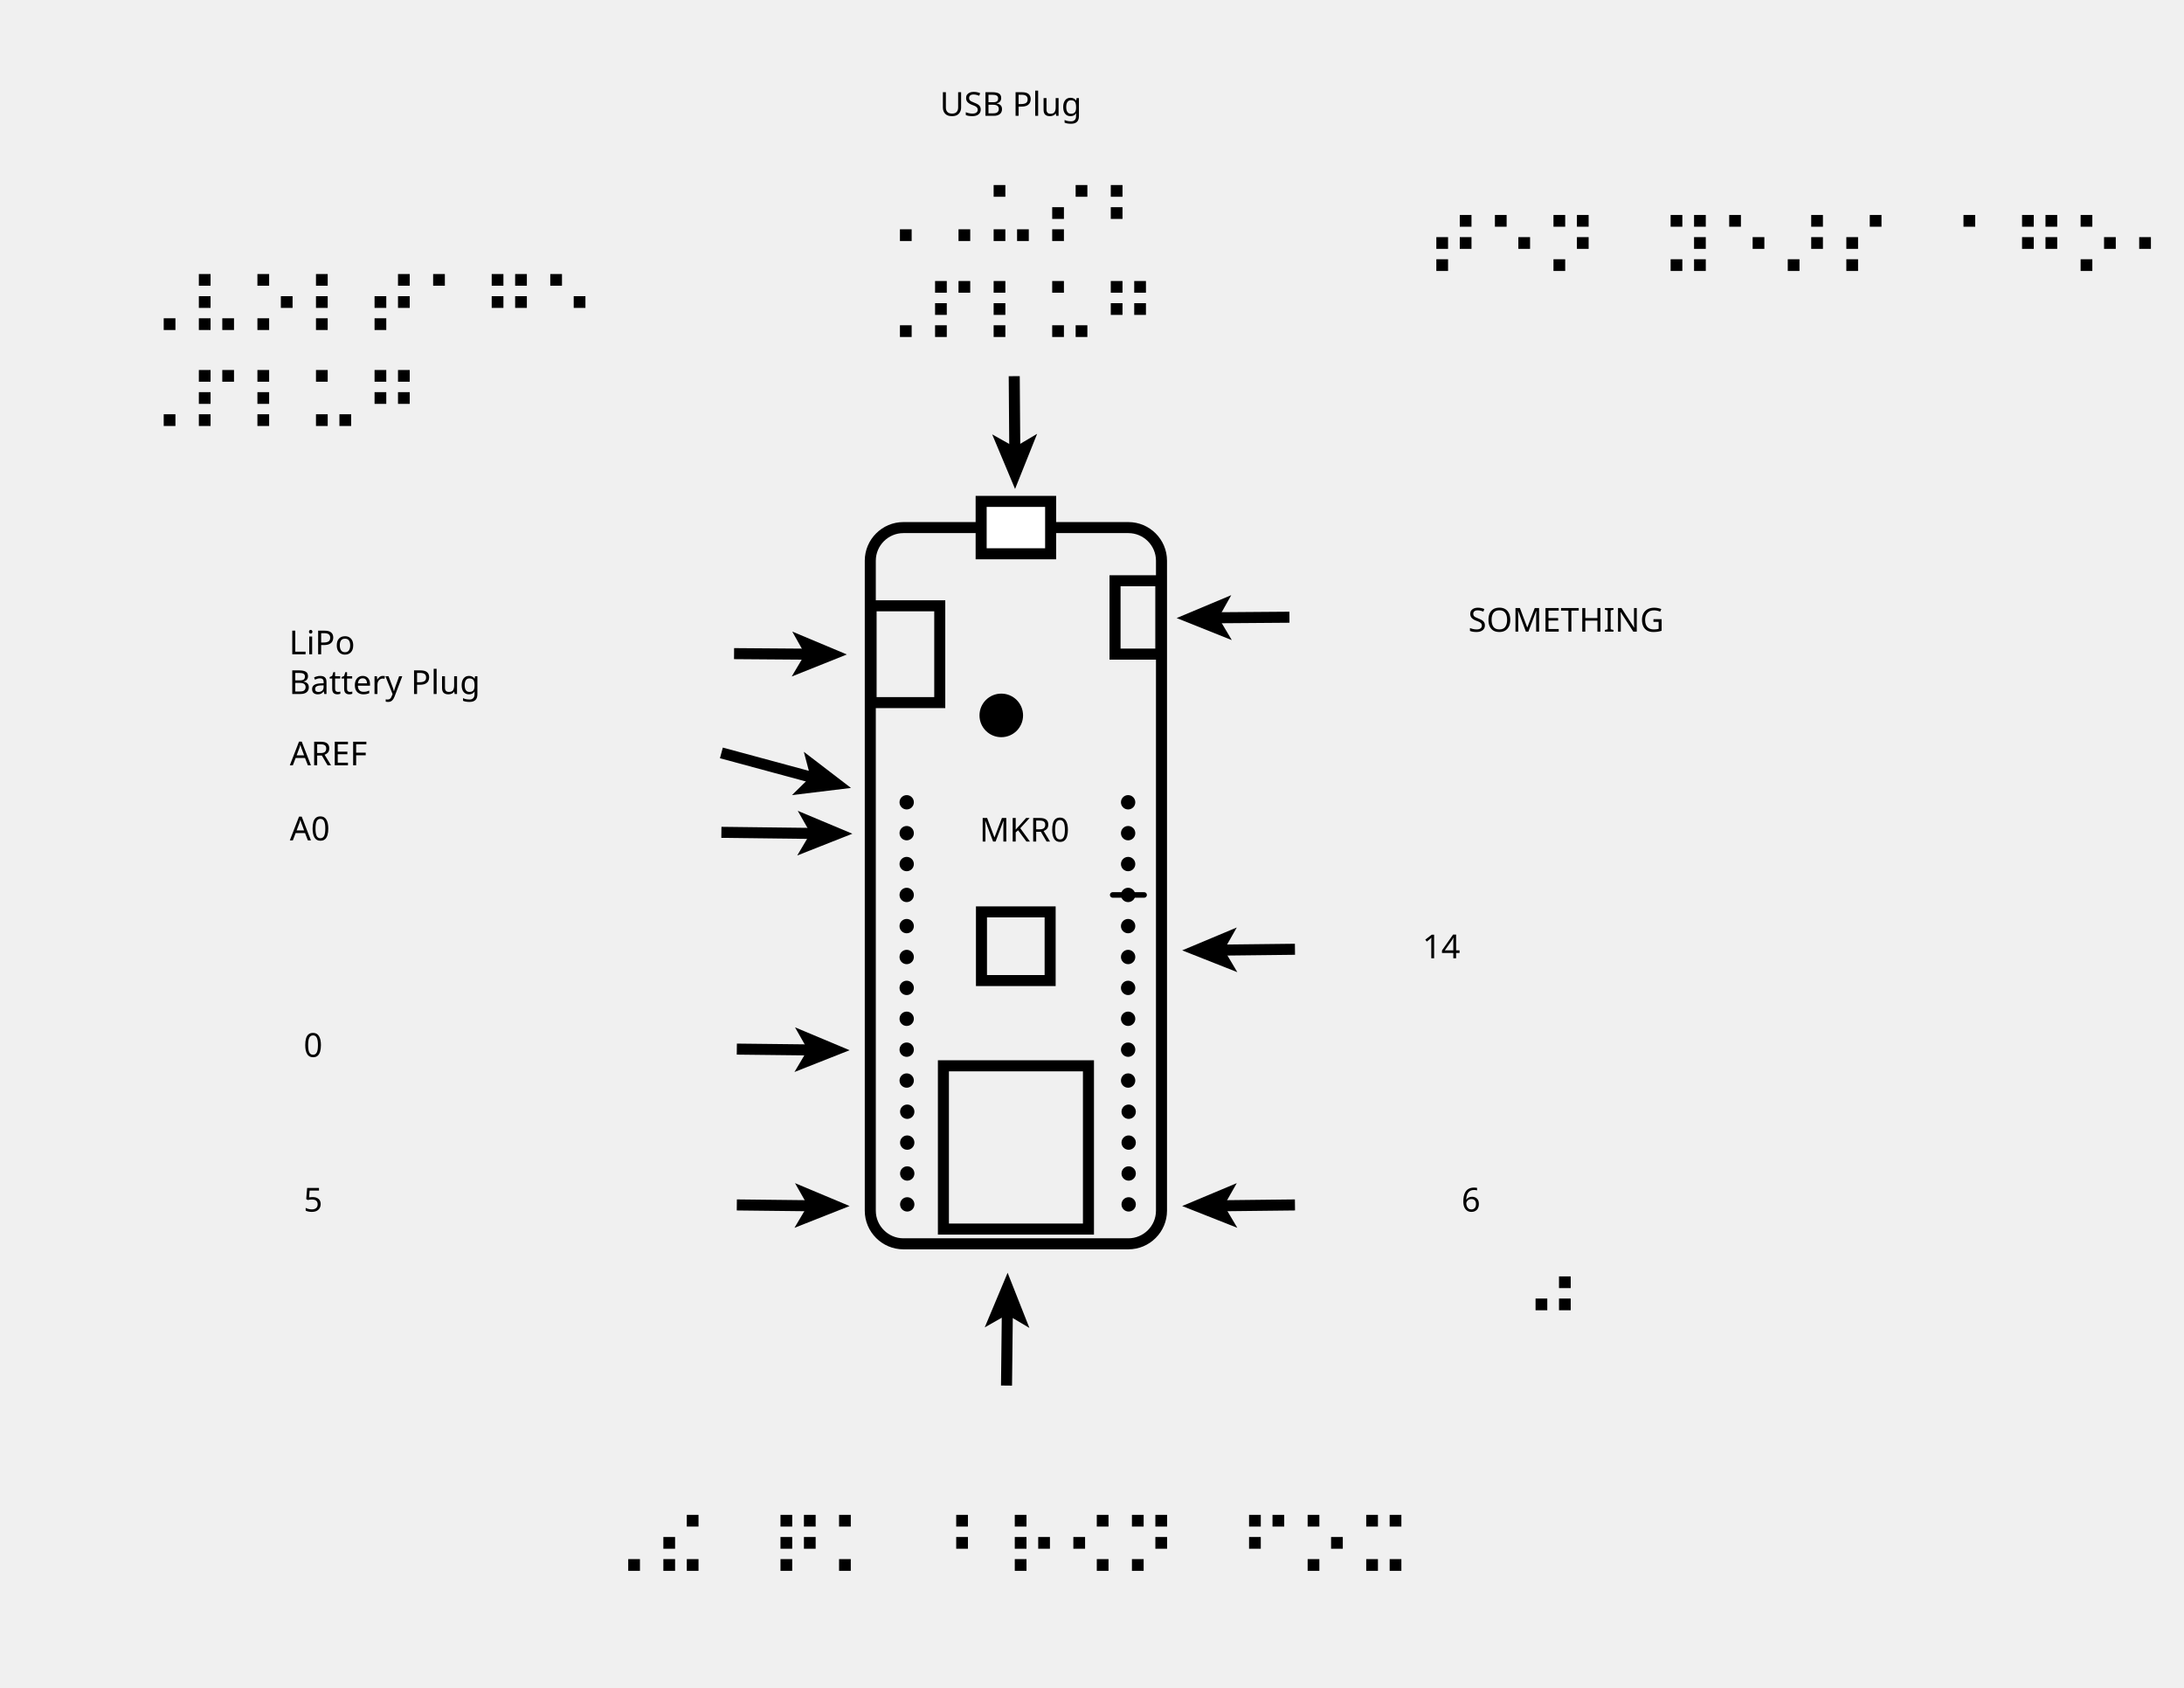
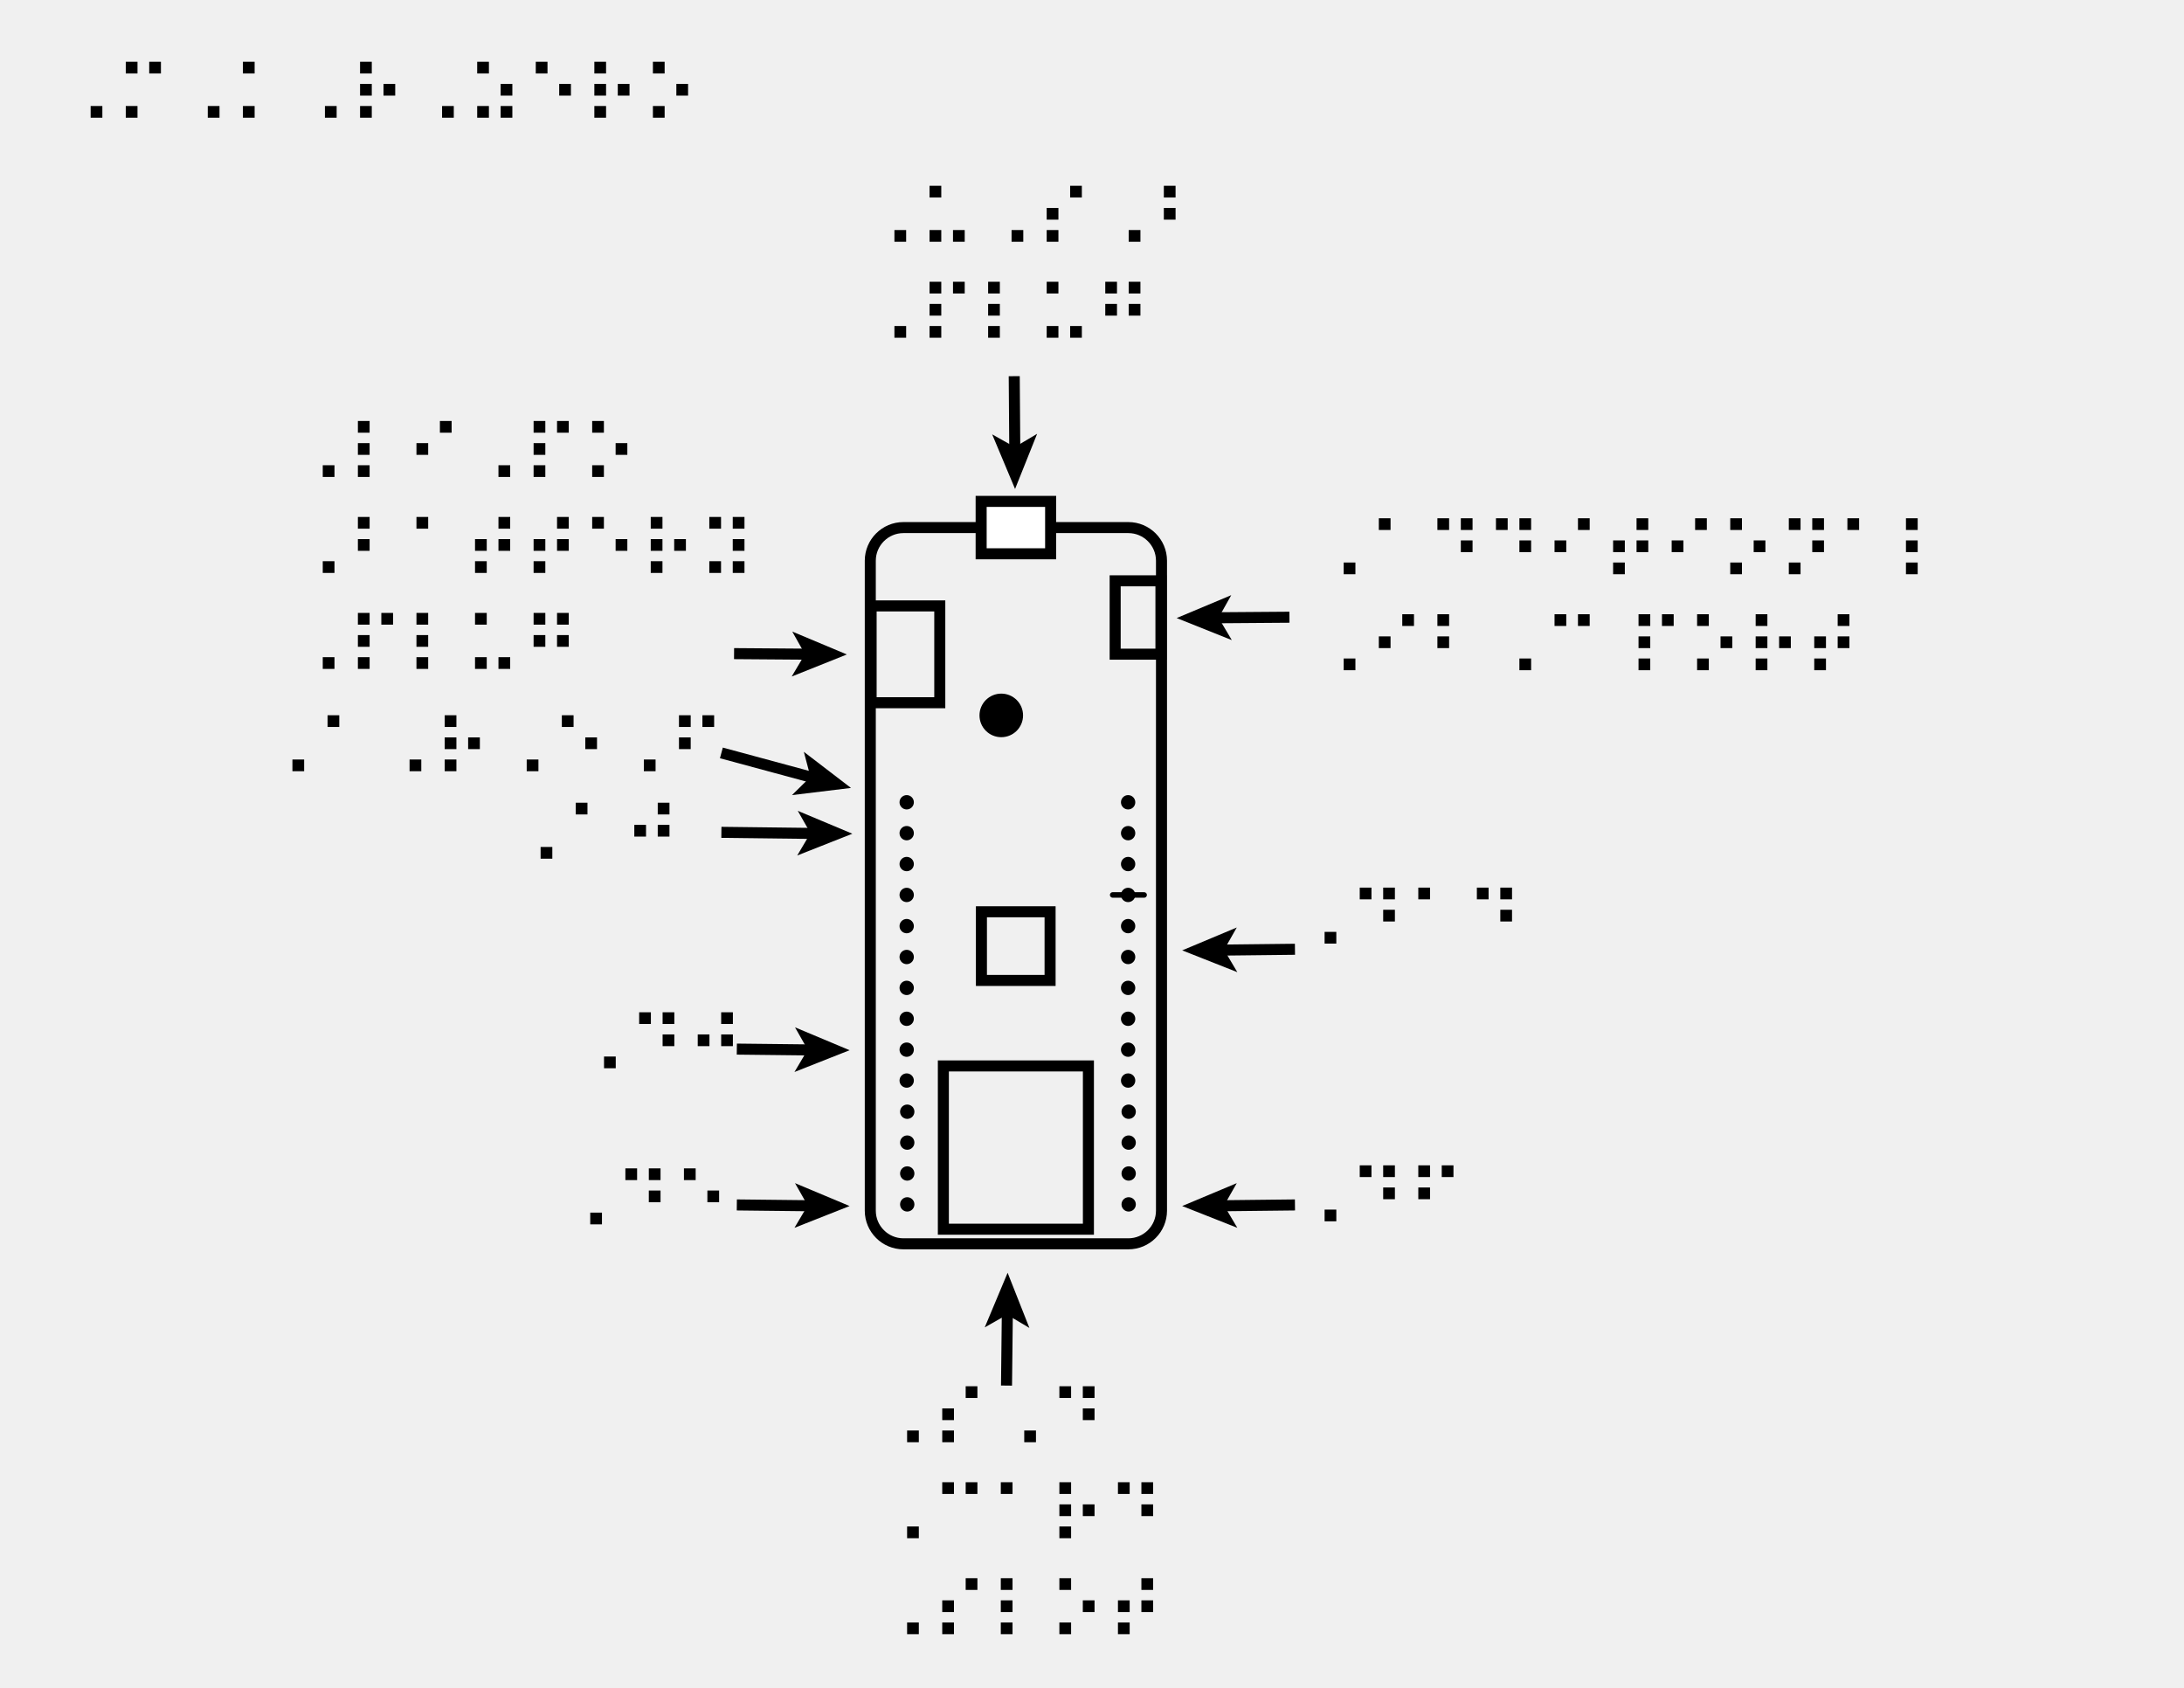
<svg xmlns="http://www.w3.org/2000/svg" version="1.1" x="0px" y="0px" viewBox="0 0 792 612" style="enable-background:new 0 0 792 612;" xml:space="preserve">
  <style type="text/css">
	.st0{fill:none;stroke:#000000;stroke-width:4;stroke-miterlimit:10;}
- 	.st1{enable-background:new    ;}
- 	.st2{fill:none;stroke:#000000;stroke-width:2;stroke-linecap:round;stroke-miterlimit:10;}
+ 	.st1{fill:none;stroke:#000000;stroke-width:2;stroke-linecap:round;stroke-miterlimit:10;}
+ 	.st2{fill:#FFFFFF;stroke:#000000;stroke-width:4;stroke-miterlimit:10;}
	.st3{font-family:'AppleBraille';}
	.st4{font-size:29px;}
- 	.st5{fill:#FFFFFF;stroke:#000000;stroke-width:4;stroke-miterlimit:10;}
- 	.st6{font-family:'MyriadPro-Regular';}
- 	.st7{font-size:12px;}
+ 	.st5{enable-background:new    ;}
+ 	.st6{display:none;}
+ 	.st7{display:inline;}
+ 	.st8{font-family:'MyriadPro-Regular';}
+ 	.st9{font-size:12px;}
+ 	.st10{display:inline;enable-background:new    ;}
</style>
-   <g id="Layer_2">
+   <g id="Layer_1">
    <path class="st0" d="M409.2,451h-81.6c-6.6,0-12-5.4-12-12V203.3c0-6.6,5.4-12,12-12h81.6c6.6,0,12,5.4,12,12V439   C421.2,445.6,415.8,451,409.2,451z" />
    <circle cx="363.1" cy="259.4" r="7.9" />
    <circle cx="409.3" cy="403.1" r="2.6" />
    <circle cx="409.3" cy="436.7" r="2.6" />
    <circle cx="409.3" cy="425.5" r="2.6" />
    <circle cx="409.3" cy="414.3" r="2.6" />
    <circle cx="409.1" cy="313.3" r="2.6" />
    <circle cx="409.1" cy="391.8" r="2.6" />
    <circle cx="409.1" cy="369.4" r="2.6" />
    <circle cx="409.1" cy="380.6" r="2.6" />
    <circle cx="409.1" cy="358.2" r="2.6" />
    <circle cx="409.1" cy="347" r="2.6" />
    <circle cx="409.1" cy="335.8" r="2.6" />
    <circle cx="409.1" cy="324.5" r="2.6" />
    <circle cx="409.1" cy="290.9" r="2.6" />
    <circle cx="409.1" cy="302.1" r="2.6" />
    <circle cx="329" cy="403.1" r="2.6" />
    <circle cx="329" cy="436.7" r="2.6" />
    <circle cx="329" cy="425.5" r="2.6" />
    <circle cx="329" cy="414.3" r="2.6" />
    <circle cx="328.8" cy="313.3" r="2.6" />
    <circle cx="328.8" cy="391.8" r="2.6" />
    <circle cx="328.8" cy="369.4" r="2.6" />
    <circle cx="328.8" cy="380.6" r="2.6" />
    <circle cx="328.8" cy="358.2" r="2.6" />
    <circle cx="328.8" cy="347" r="2.6" />
    <circle cx="328.8" cy="335.8" r="2.6" />
    <circle cx="328.8" cy="324.5" r="2.6" />
    <circle cx="328.8" cy="290.9" r="2.6" />
    <circle cx="328.8" cy="302.1" r="2.6" />
    <g id="connector1terminal_4_">
	</g>
    <g id="connector0terminal_4_">
	</g>
    <g id="partLabel_7_">
      <g transform="translate(214.282,28.9157)">
		</g>
    </g>
-     <text transform="matrix(1 0 0 1 -45.3078 552.7351)" style="font-family:'ArialMT'; font-size:13.046px;">R1</text>
    <g id="partLabel_21_">
	</g>
-     <line class="st2" x1="414.9" y1="324.5" x2="403.5" y2="324.5" />
-     <text transform="matrix(1 0 0 1 313.6 89.7503)" class="st3 st4">⠠⠠⠥⠎⠃ </text>
-     <text transform="matrix(1 0 0 1 313.6 124.5503)" class="st3 st4">⠠⠏⠇⠥⠛</text>
-     <text transform="matrix(1 0 0 1 552.6005 485.4662)" class="st3 st4">⠚</text>
-     <text transform="matrix(1 0 0 1 215.0668 571.9335)" class="st3 st4">⠠⠮⠀⠟⠅⠀⠃⠗⠪⠝⠀⠋⠕⠭</text>
-     <text transform="matrix(1 0 0 1 46.6184 122.0164)" class="st3 st4">⠠⠧⠕⠇⠞⠁⠛⠑ </text>
-     <text transform="matrix(1 0 0 1 46.6184 156.8164)" class="st3 st4">⠠⠏⠇⠥⠛</text>
+     <line class="st1" x1="414.9" y1="324.5" x2="403.5" y2="324.5" />
    <g>
      <g>
        <line class="st0" x1="294.9" y1="282" x2="261.6" y2="273" />
        <g>
          <polygon points="287.2,288.3 293.9,281.7 291.5,272.6 308.6,285.7     " />
        </g>
      </g>
    </g>
    <g>
      <g>
        <line class="st0" x1="367.8" y1="136.4" x2="368" y2="163.2" />
        <g>
          <polygon points="368.1,177.3 359.8,157.5 368,162.1 376.1,157.3     " />
        </g>
      </g>
    </g>
    <g>
      <g>
        <line class="st0" x1="293" y1="237.2" x2="266.2" y2="237" />
        <g>
          <polygon points="287.1,245.3 291.9,237.2 287.3,229 307.1,237.3     " />
        </g>
      </g>
    </g>
    <g>
      <g>
        <line class="st0" x1="467.6" y1="223.8" x2="440.8" y2="224" />
        <g>
          <polygon points="426.7,224.1 446.5,215.8 441.9,224 446.7,232.1     " />
        </g>
      </g>
    </g>
    <g>
      <g>
        <line class="st0" x1="261.6" y1="301.8" x2="295" y2="302.2" />
        <g>
          <polygon points="309.1,302.3 289.1,310.2 293.9,302.1 289.3,294     " />
        </g>
      </g>
    </g>
    <g>
      <g>
        <line class="st0" x1="267.2" y1="380.4" x2="294" y2="380.7" />
        <g>
          <polygon points="308.1,380.8 288.1,388.7 292.9,380.6 288.3,372.5     " />
        </g>
      </g>
    </g>
    <g>
      <g>
        <line class="st0" x1="267.2" y1="436.9" x2="294" y2="437.2" />
        <g>
          <polygon points="308.1,437.3 288.1,445.2 292.9,437.1 288.3,429     " />
        </g>
      </g>
    </g>
    <g>
      <g>
        <line class="st0" x1="365" y1="502.4" x2="365.3" y2="475.6" />
        <g>
          <polygon points="365.4,461.5 373.3,481.5 365.2,476.7 357.1,481.3     " />
        </g>
      </g>
    </g>
    <g>
      <g>
        <line class="st0" x1="442.8" y1="437.2" x2="469.6" y2="436.9" />
        <g>
          <polygon points="448.5,429 443.9,437.1 448.7,445.2 428.7,437.3     " />
        </g>
      </g>
    </g>
    <g>
      <g>
        <line class="st0" x1="442.8" y1="344.5" x2="469.6" y2="344.2" />
        <g>
          <polygon points="448.5,336.3 443.9,344.4 448.7,352.5 428.7,344.6     " />
        </g>
      </g>
    </g>
-     <rect x="355.8" y="181.8" class="st5" width="25.2" height="19" />
-     <rect x="310.8" y="224.7" transform="matrix(6.123234e-17 -1 1 6.123234e-17 91.1896 565.5604)" class="st0" width="35.1" height="24.9" />
-     <rect x="356" y="330.6" transform="matrix(6.123234e-17 -1 1 6.123234e-17 25.318 711.5473)" class="st0" width="24.9" height="24.9" />
-     <rect x="338.8" y="389.7" transform="matrix(6.123234e-17 -1 1 6.123234e-17 -47.586 784.4513)" class="st0" width="59.2" height="52.6" />
-     <rect x="399.4" y="215.6" transform="matrix(6.123234e-17 -1 1 6.123234e-17 188.7556 636.5737)" class="st0" width="26.6" height="16.6" />
-     <text transform="matrix(1 0 0 1 516.6191 100.6091)" class="st3 st4">⠞⠑⠝⠀⠽⠑⠜⠎⠀⠁⠛⠕⠂⠀⠠⠊⠀⠔⠧⠊⠞⠫⠀⠁⠀⠛⠗⠳⠏⠀⠷⠀⠌⠗⠁⠝⠛⠻⠎⠀⠔⠞⠕⠀⠍⠽⠀⠓⠕⠍⠑⠀⠞⠕⠀⠏⠻⠿⠍⠀⠮⠀⠋⠌⠀⠃⠊⠕⠞⠑⠡⠀⠑⠭⠏⠻⠊⠍⠢⠞⠎⠀⠞⠀⠺⠙⠀⠑⠧⠑⠝⠞⠥⠁⠇⠇⠽⠀⠇⠂⠙⠀⠞⠕⠀⠮⠀⠿⠍⠁⠰⠝⠀⠷⠀⠠⠛⠑⠝⠎⠏⠁⠉⠑⠲⠀⠠⠐⠑⠀⠎⠔⠉⠑⠂⠀⠠⠛⠑⠝⠎⠏⠁⠉⠑⠠⠴⠎⠀⠇⠑⠎⠎⠕⠝⠎⠀⠓⠀⠝⠀⠚⠀⠃⠑⠑⠝⠀⠁⠃⠀⠃⠊⠕⠇⠕⠛⠽⠂⠀⠃</text>
+     <rect x="355.8" y="181.8" class="st2" width="25.2" height="19" />
+     <rect x="315.9" y="219.7" class="st0" width="24.9" height="35.1" />
+     <rect x="355.9" y="330.6" class="st0" width="24.9" height="24.9" />
+     <rect x="342.1" y="386.5" class="st0" width="52.6" height="59.2" />
+     <rect x="404.4" y="210.6" class="st0" width="16.6" height="26.6" />
  </g>
-   <g id="plaintext">
-     <text transform="matrix(1 0 0 1 105.1 304.7154)" class="st6 st7">A0</text>
-     <text transform="matrix(1 0 0 1 105.1 277.5001)" class="st6 st7">AREF</text>
-     <text transform="matrix(1 0 0 1 355.2 305.1498)" class="st6 st7">MKR0</text>
-     <text transform="matrix(1 0 0 1 110.1 383.2235)" class="st6 st7">0</text>
-     <text transform="matrix(1 0 0 1 110.1 439.3)" class="st6 st7">5</text>
-     <text transform="matrix(1 0 0 1 529.9995 439.3001)" class="st6 st7">6</text>
-     <text transform="matrix(1 0 0 1 515.8005 347.477)" class="st6 st7">14</text>
-     <text transform="matrix(1 0 0 1 532.4497 229.0351)" class="st6 st7">SOMETHING</text>
-     <text transform="matrix(1 0 0 1 104.8306 237.2355)">
-       <tspan x="0" y="0" class="st6 st7">LiPo</tspan>
-       <tspan x="0" y="14.4" class="st6 st7">Battery Plug</tspan>
+   <g id="braille">
+     <text transform="matrix(1 0 0 1 20.1189 45.0477)" class="st3 st4">⠠⠍⠠⠅⠠⠗⠠⠵⠑⠗⠕</text>
+     <text transform="matrix(1 0 0 1 104.2938 175.2998)" class="st5">
+       <tspan x="0" y="0" class="st3 st4">⠠⠇⠊⠠⠏⠕</tspan>
+       <tspan x="0" y="34.8" class="st3 st4">⠠⠃⠁⠞⠞⠑⠗⠽ </tspan>
+       <tspan x="0" y="69.6" class="st3 st4">⠠⠏⠇⠥⠛</tspan>
    </text>
-     <text transform="matrix(1 0 0 1 340.85 41.9975)" class="st6 st7">USB Plug</text>
+     <text transform="matrix(1 0 0 1 93.2938 282.0002)" class="st3 st4">⠠⠁⠠⠗⠠⠑⠠⠋</text>
+     <text transform="matrix(1 0 0 1 183.2936 313.7154)" class="st3 st4">⠠⠁⠚</text>
+     <text transform="matrix(1 0 0 1 206.2936 389.6998)" class="st3 st4">⠠⠙⠚</text>
+     <text transform="matrix(1 0 0 1 201.2936 446.2999)" class="st3 st4">⠠⠙⠑</text>
+     <text transform="matrix(1 0 0 1 316.2002 525.2999)" class="st5">
+       <tspan x="0" y="0" class="st3 st4">⠠⠎⠠⠙</tspan>
+       <tspan x="0" y="34.8" class="st3 st4">⠠⠉⠁⠗⠙</tspan>
+       <tspan x="0" y="69.6" class="st3 st4">⠠⠎⠇⠕⠞</tspan>
+     </text>
+     <text transform="matrix(1 0 0 1 467.6 445.2003)" class="st3 st4">⠠⠙⠋</text>
+     <text transform="matrix(1 0 0 1 467.5994 344.5004)" class="st3 st4">⠠⠙⠁⠙</text>
+     <text transform="matrix(1 0 0 1 474.5217 210.5736)" class="st5">
+       <tspan x="0" y="0" class="st3 st4">⠠⠁⠙⠙⠊⠞⠊⠕⠝⠁⠇ </tspan>
+       <tspan x="0" y="34.8" class="st3 st4">⠠⠊⠃⠠⠉ ⠏⠕⠗⠞</tspan>
+     </text>
+     <text transform="matrix(1 0 0 1 311.6003 90.0209)" class="st5">
+       <tspan x="0" y="0" class="st3 st4">⠠⠥⠠⠎⠠⠃ </tspan>
+       <tspan x="0" y="34.8" class="st3 st4">⠠⠏⠇⠥⠛</tspan>
+     </text>
+   </g>
+   <g id="plaintext" class="st6">
+     <text transform="matrix(1 0 0 1 139.1 303.7154)" class="st7 st8 st9">A0</text>
+     <text transform="matrix(1 0 0 1 49.1 276.5001)" class="st7 st8 st9">AREF</text>
+     <text transform="matrix(1 0 0 1 49.2 68.1498)" class="st7 st8 st9">MKRZero</text>
+     <text transform="matrix(1 0 0 1 174.1 383.2235)" class="st7 st8 st9">D0</text>
+     <text transform="matrix(1 0 0 1 174.1 445.3)" class="st7 st8 st9">D5</text>
+     <text transform="matrix(1 0 0 1 562 439.2996)" class="st7 st8 st9">D6</text>
+     <text transform="matrix(1 0 0 1 561.9997 343.0972)" class="st7 st8 st9">D14</text>
+     <text transform="matrix(1 0 0 1 521.4497 262.1002)" class="st7 st8 st9">Additional I2C port</text>
+     <text transform="matrix(1 0 0 1 235.8901 555.1002)" class="st7 st8 st9">SD card slot</text>
+     <text transform="matrix(1 0 0 1 18.8306 202.6355)" class="st10">
+       <tspan x="0" y="0" class="st8 st9">LiPo</tspan>
+       <tspan x="0" y="14.4" class="st8 st9">Battery Plug</tspan>
+     </text>
+     <text transform="matrix(1 0 0 1 324.85 60.9975)" class="st7 st8 st9">USB Plug</text>
  </g>
</svg>
